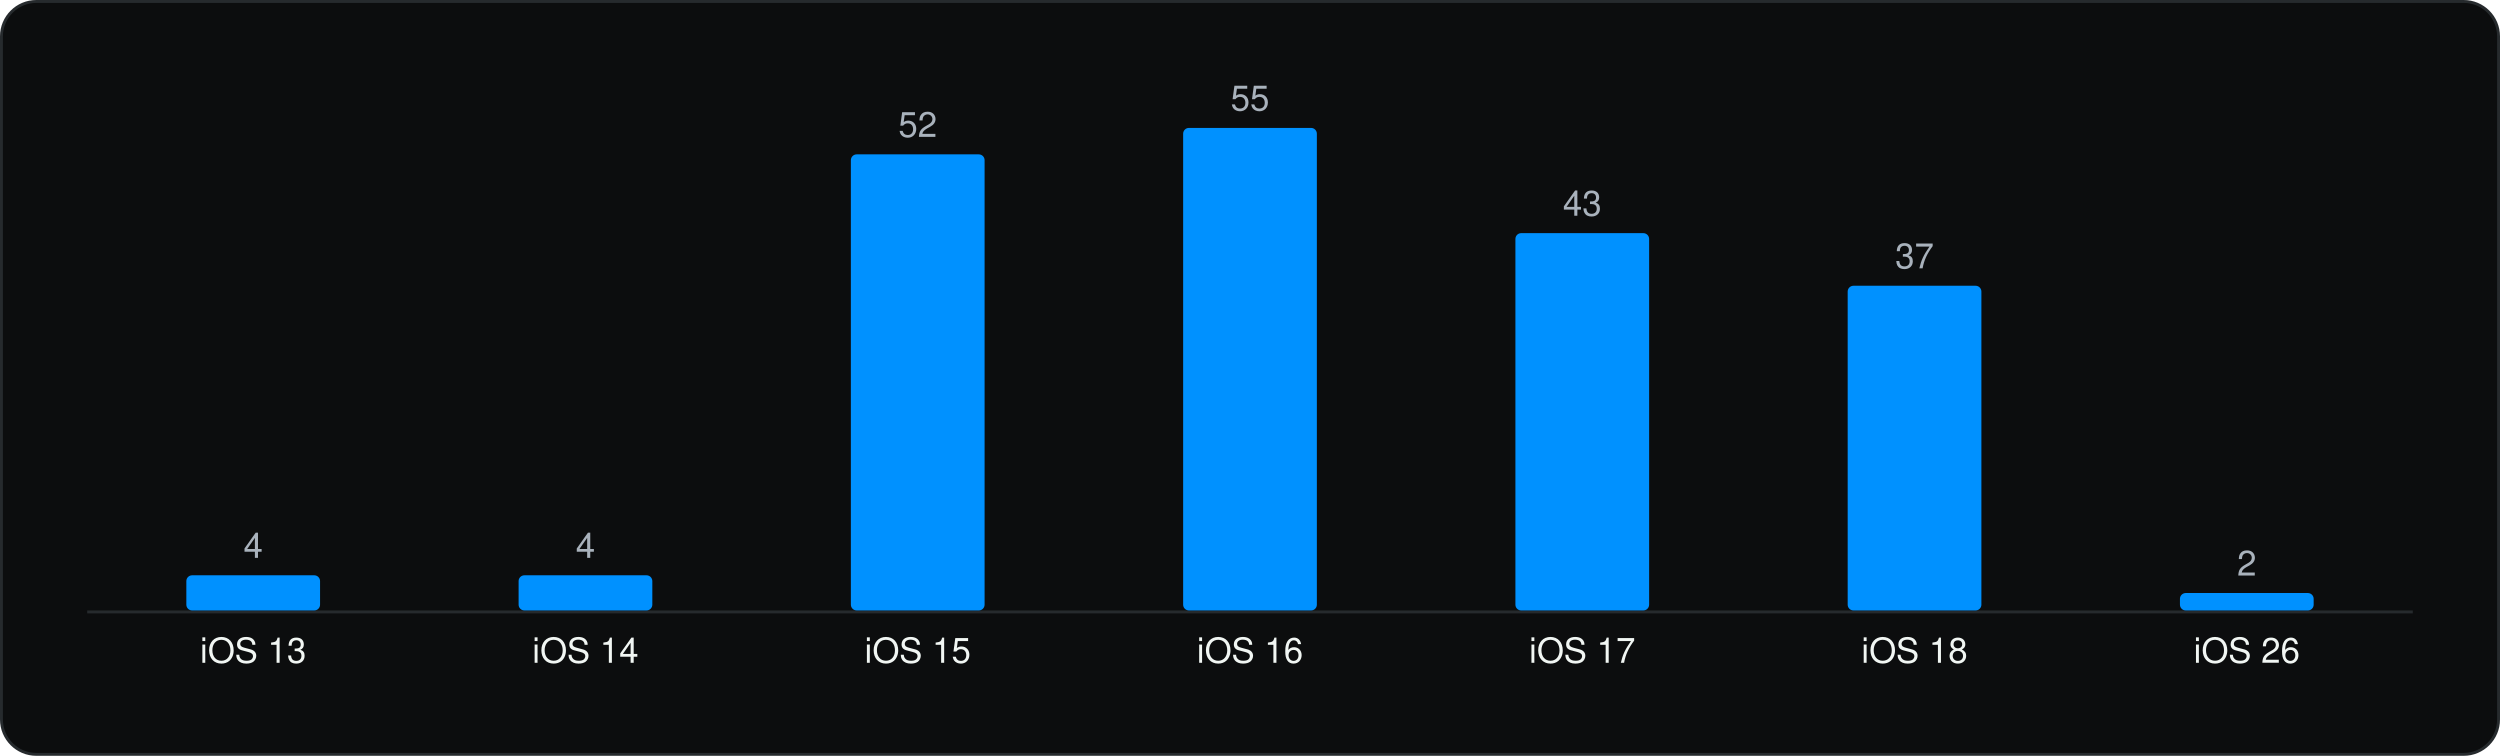
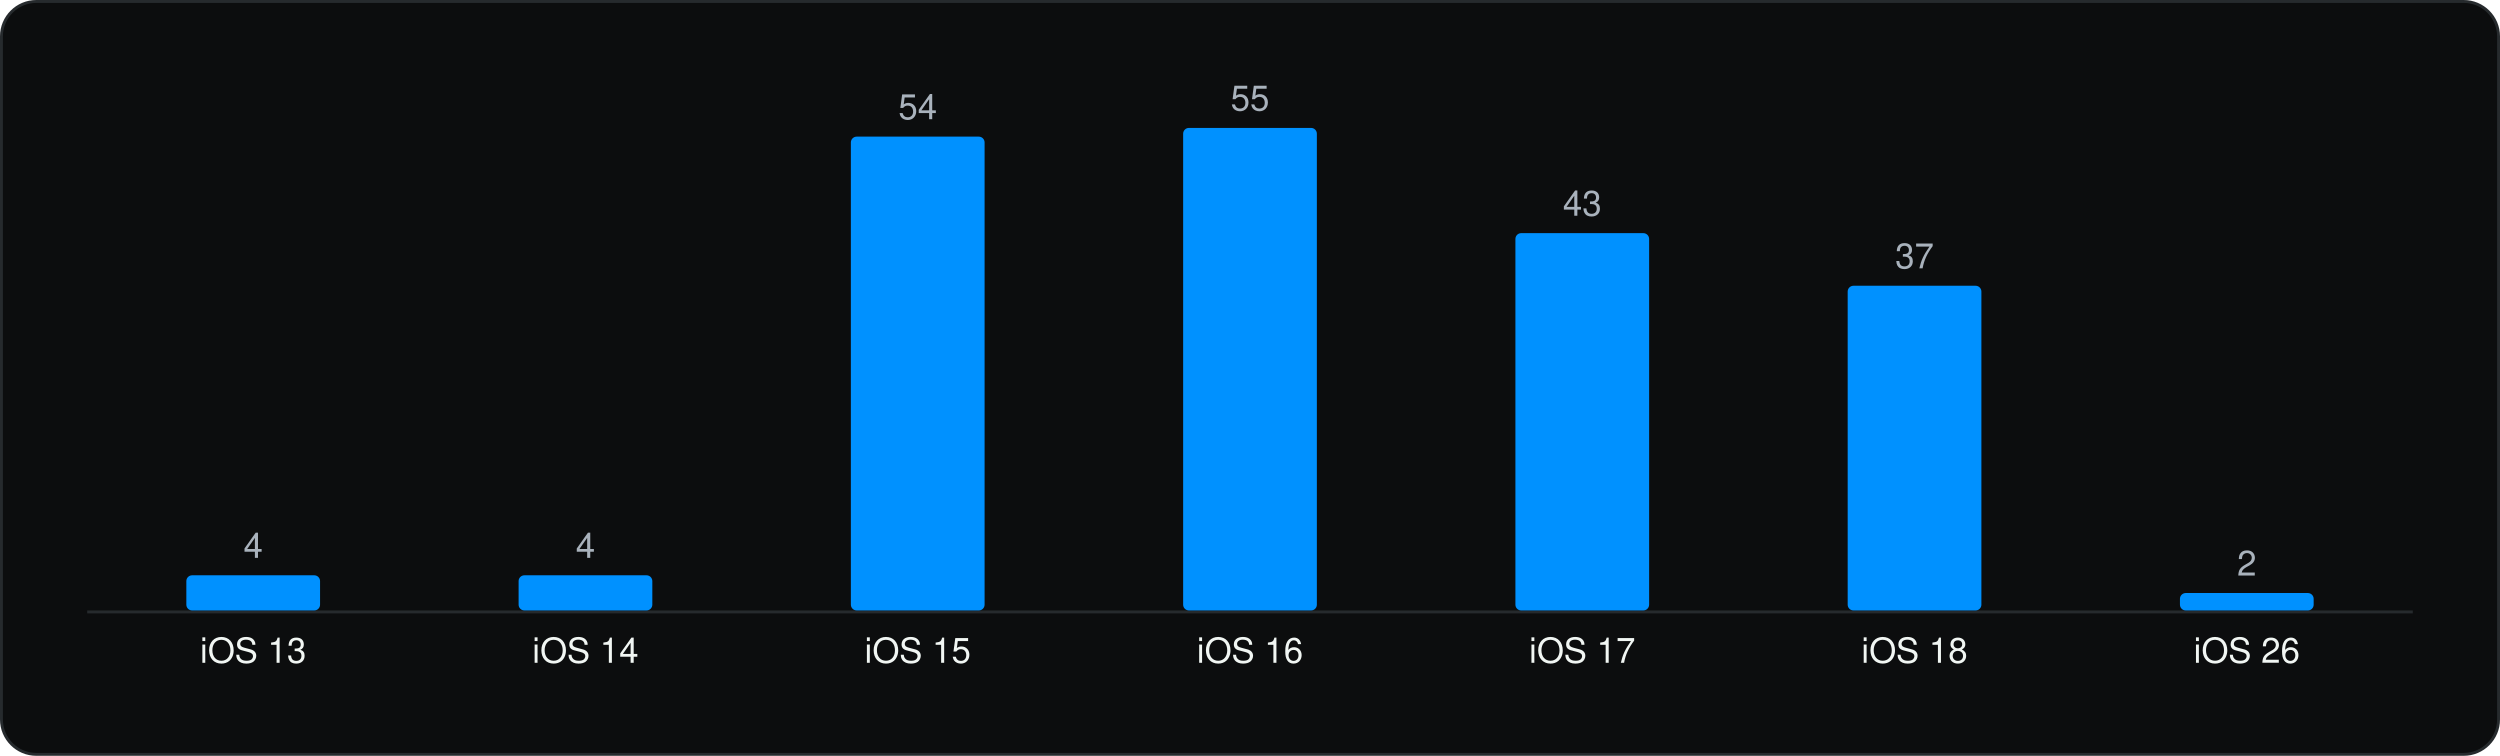
<svg xmlns="http://www.w3.org/2000/svg" viewBox="0 0 860 260" width="860" height="260" role="img" aria-label="Minimum iOS version" font-family="Geist, -apple-system, BlinkMacSystemFont, 'Segoe UI', Helvetica, Arial, sans-serif">
  <rect x="0.5" y="0.5" width="859" height="259" rx="12" fill="#0C0D0E" stroke="#262A2D" />
  <g transform="translate(20 20)">
    <line x1="10" y1="190.5" x2="810" y2="190.5" stroke="#262A2D" />
    <rect x="44.1" y="177.9" width="46.0" height="12.1" rx="2" fill="#0091FF" />
    <text x="67.1" y="171.9" font-size="12" text-anchor="middle" fill="#A9B2BC">4</text>
    <text x="67.1" y="208.0" font-size="12" text-anchor="middle" fill="#F1F6F3">iOS 13</text>
    <rect x="158.4" y="177.9" width="46.0" height="12.1" rx="2" fill="#0091FF" />
    <text x="181.4" y="171.9" font-size="12" text-anchor="middle" fill="#A9B2BC">4</text>
    <text x="181.4" y="208.0" font-size="12" text-anchor="middle" fill="#F1F6F3">iOS 14</text>
-     <rect x="272.7" y="33.1" width="46.0" height="156.9" rx="2" fill="#0091FF" />
-     <text x="295.7" y="27.1" font-size="12" text-anchor="middle" fill="#A9B2BC">52</text>
+     <rect x="272.7" y="27.0" width="46.0" height="163.0" rx="2" fill="#0091FF" />
+     <text x="295.7" y="21.0" font-size="12" text-anchor="middle" fill="#A9B2BC">54</text>
    <text x="295.7" y="208.0" font-size="12" text-anchor="middle" fill="#F1F6F3">iOS 15</text>
    <rect x="387.0" y="24.0" width="46.0" height="166.0" rx="2" fill="#0091FF" />
    <text x="410.0" y="18.0" font-size="12" text-anchor="middle" fill="#A9B2BC">55</text>
    <text x="410.0" y="208.0" font-size="12" text-anchor="middle" fill="#F1F6F3">iOS 16</text>
    <rect x="501.3" y="60.2" width="46.0" height="129.8" rx="2" fill="#0091FF" />
    <text x="524.3" y="54.2" font-size="12" text-anchor="middle" fill="#A9B2BC">43</text>
    <text x="524.3" y="208.0" font-size="12" text-anchor="middle" fill="#F1F6F3">iOS 17</text>
    <rect x="615.6" y="78.3" width="46.0" height="111.7" rx="2" fill="#0091FF" />
    <text x="638.6" y="72.3" font-size="12" text-anchor="middle" fill="#A9B2BC">37</text>
    <text x="638.6" y="208.0" font-size="12" text-anchor="middle" fill="#F1F6F3">iOS 18</text>
    <rect x="729.9" y="184.0" width="46.0" height="6.0" rx="2" fill="#0091FF" />
    <text x="752.9" y="178.0" font-size="12" text-anchor="middle" fill="#A9B2BC">2</text>
    <text x="752.9" y="208.0" font-size="12" text-anchor="middle" fill="#F1F6F3">iOS 26</text>
  </g>
</svg>
